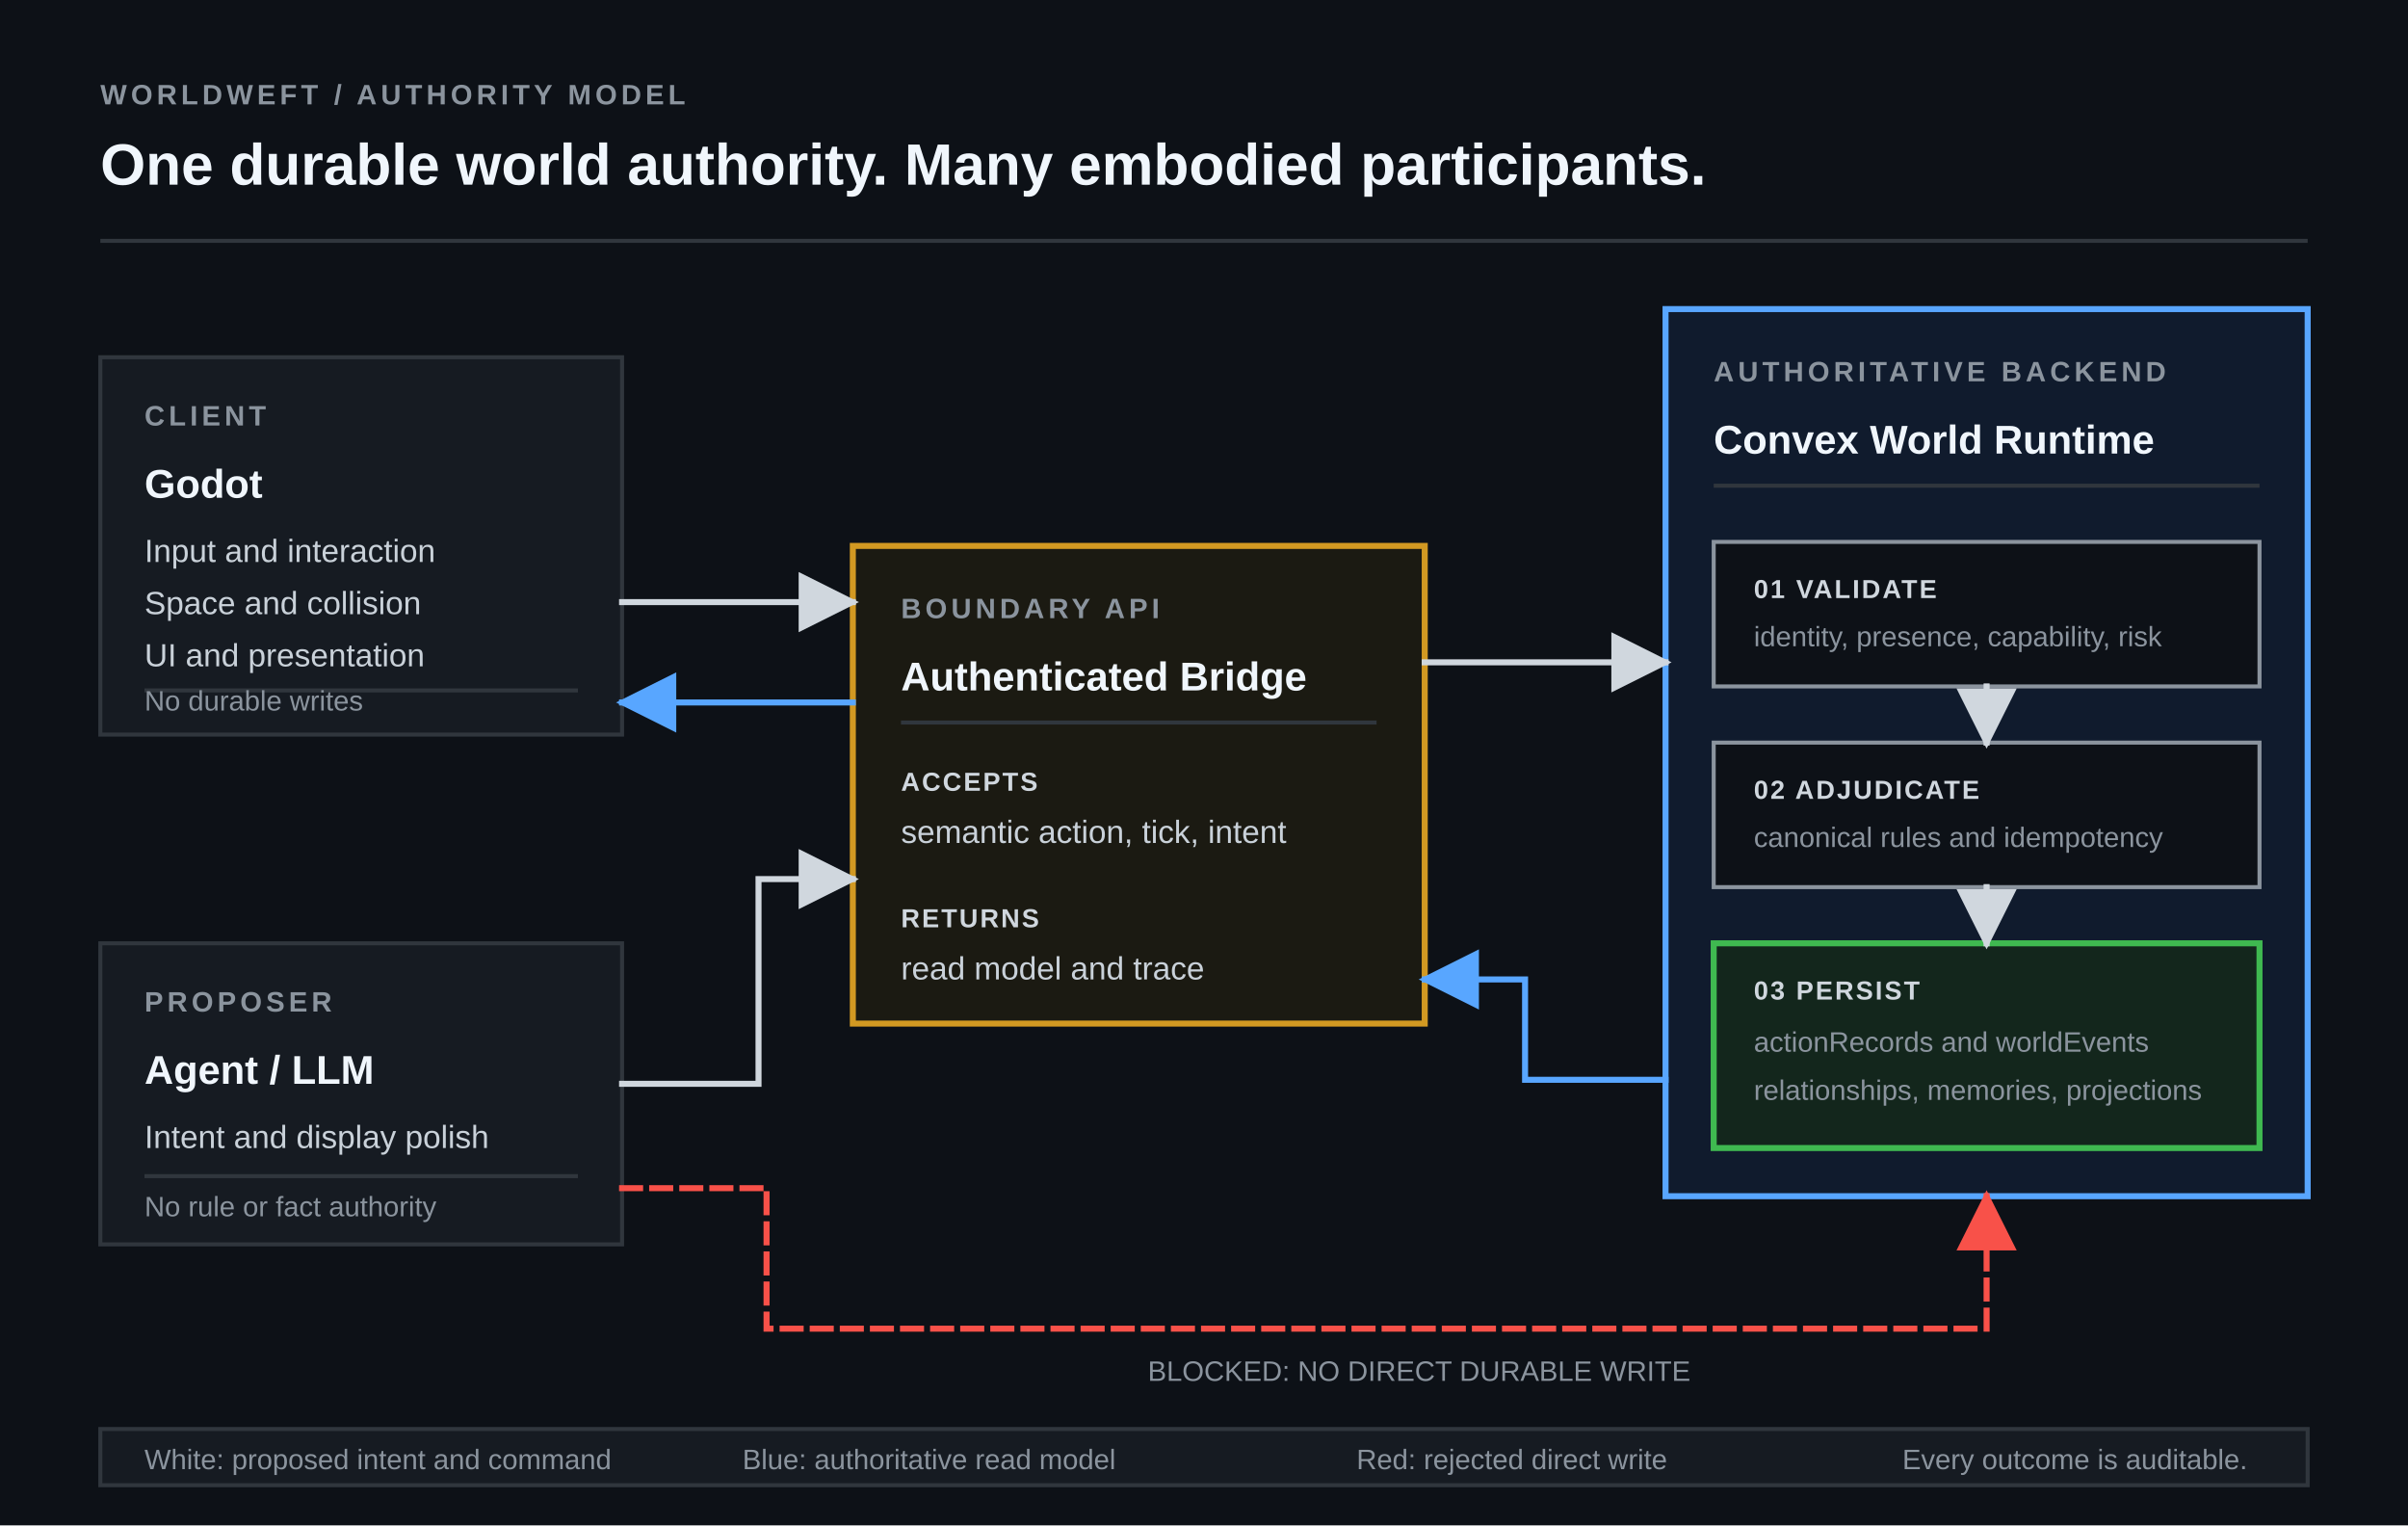
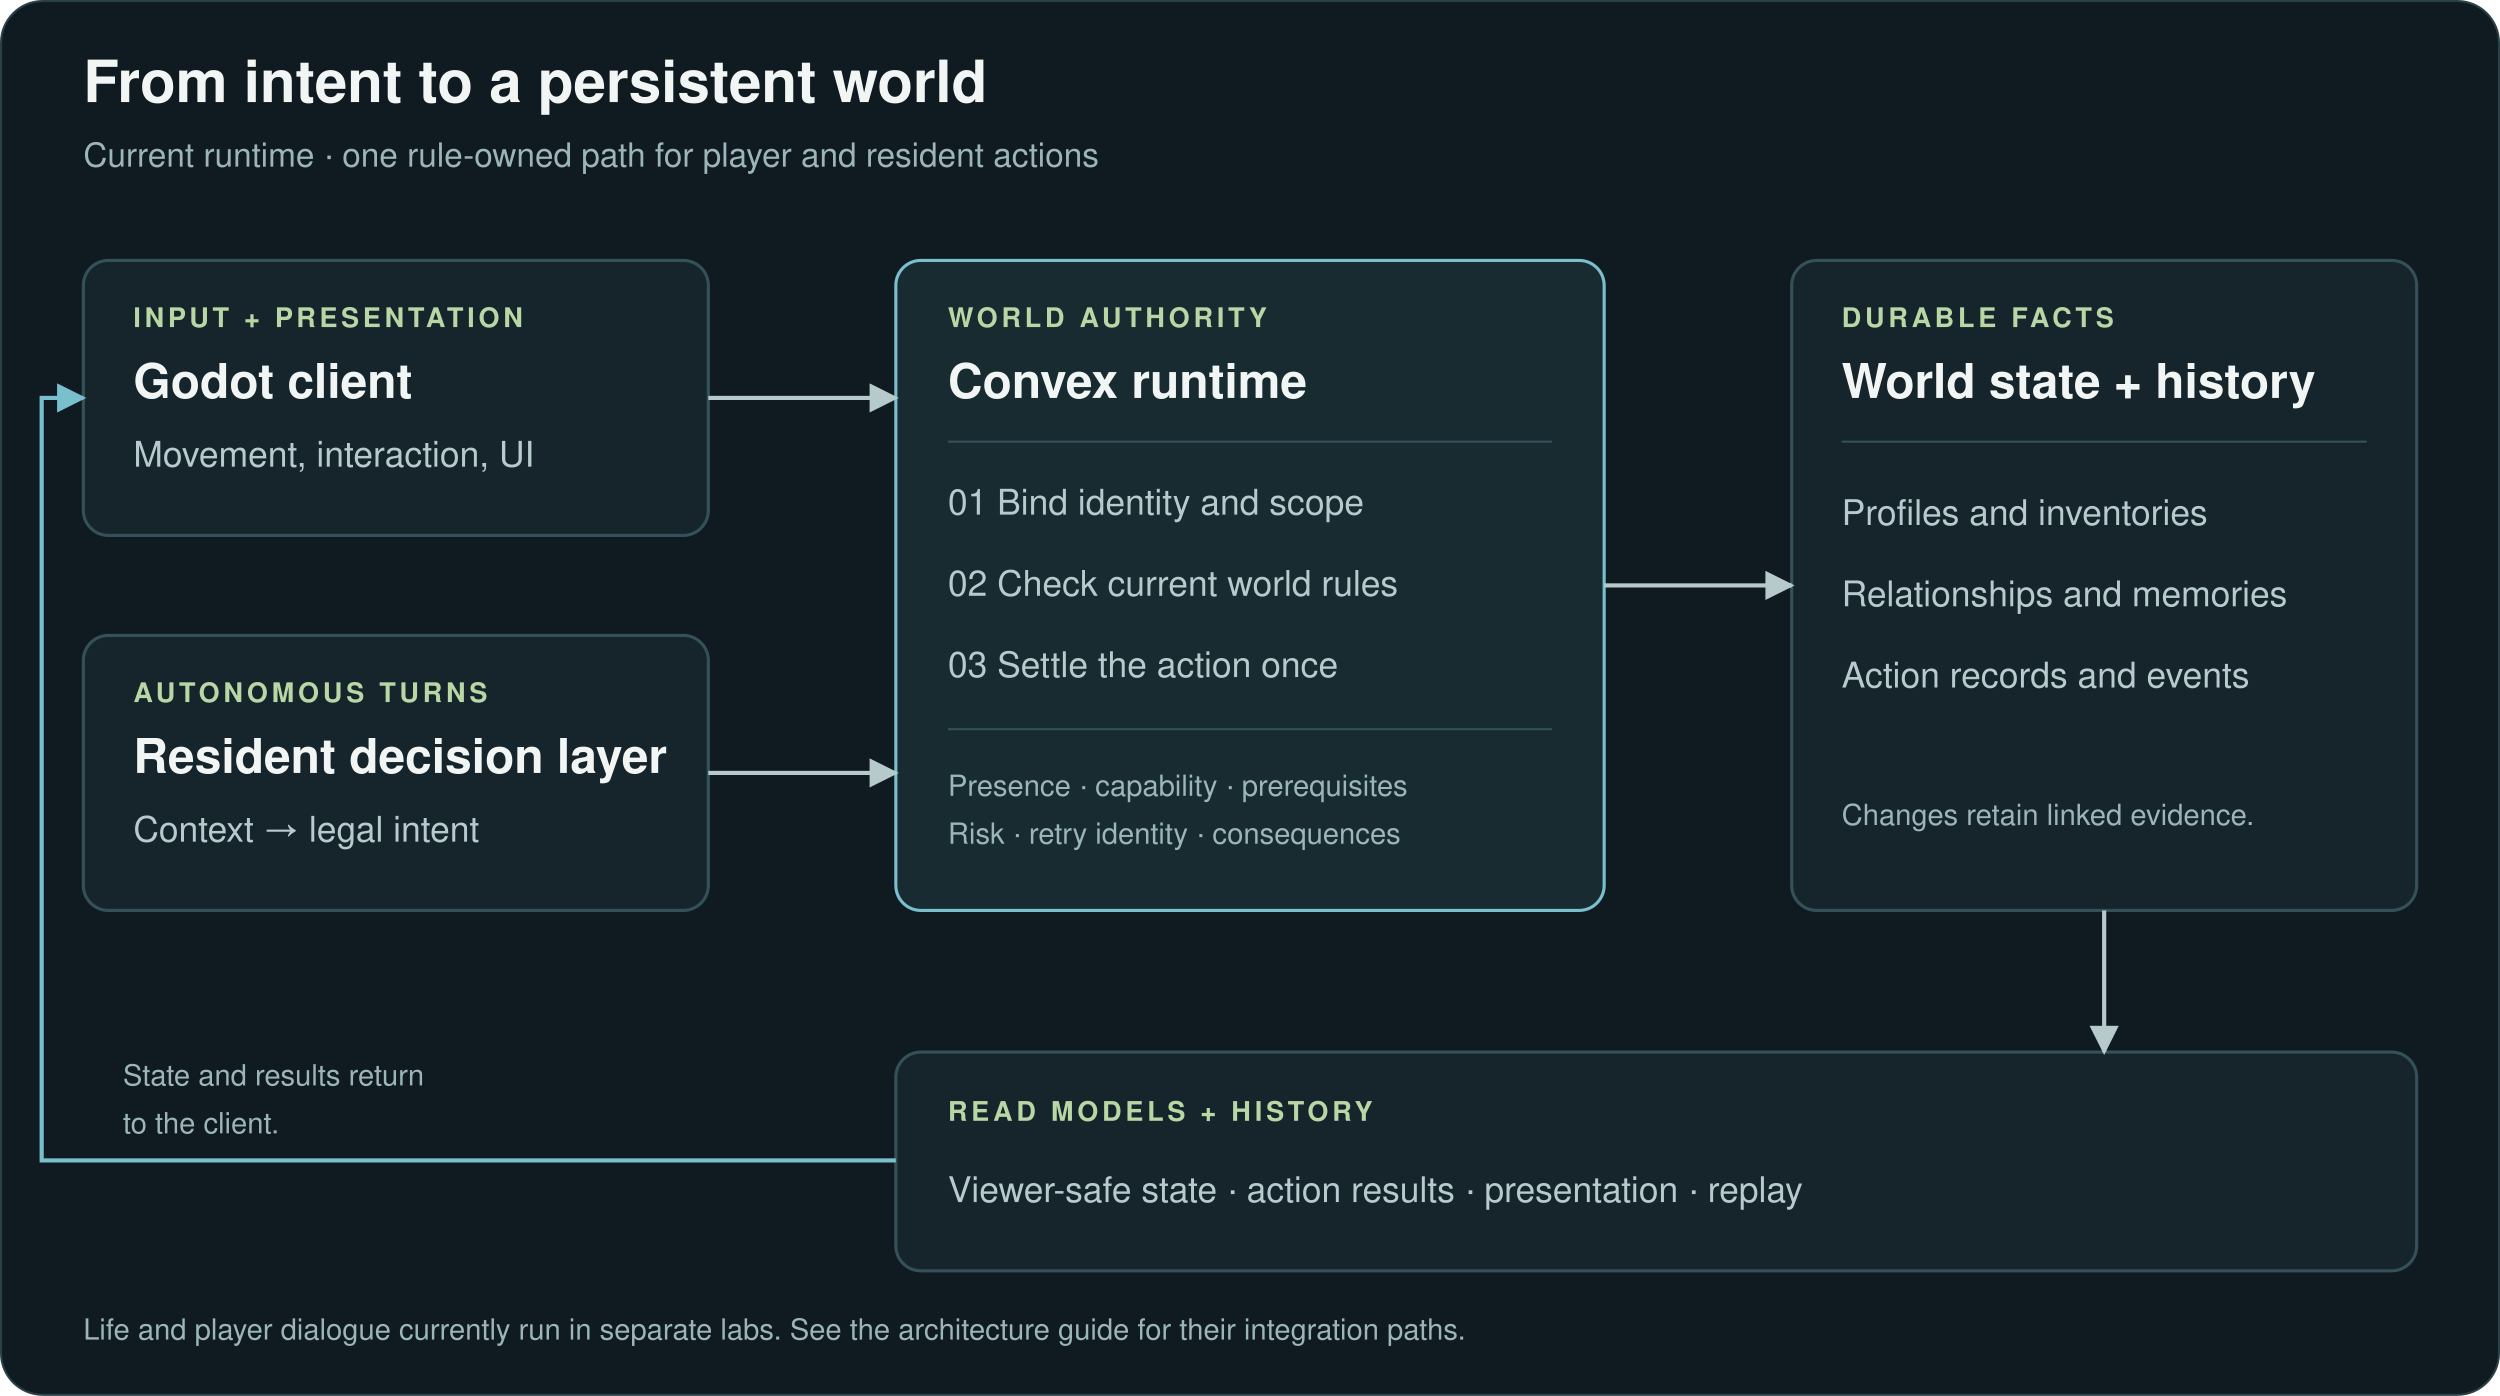
- <svg xmlns="http://www.w3.org/2000/svg" width="1200" height="760" viewBox="0 0 1200 760" role="img" aria-labelledby="title desc">
+ <svg xmlns="http://www.w3.org/2000/svg" width="1200" height="670" viewBox="0 0 1200 670" role="img" aria-labelledby="title desc">
  <defs>
-     <marker id="arrow" markerWidth="10" markerHeight="10" refX="9" refY="5" orient="auto" markerUnits="strokeWidth">
-       <path d="M0 0 L10 5 L0 10 Z" fill="#d0d7de" />
+     <marker id="arrow" viewBox="0 0 10 10" refX="9" refY="5" markerWidth="7" markerHeight="7" orient="auto-start-reverse">
+       <path d="M0 0 L10 5 L0 10z" fill="#b6c9cb" />
    </marker>
-     <marker id="arrow-blue" markerWidth="10" markerHeight="10" refX="9" refY="5" orient="auto" markerUnits="strokeWidth">
-       <path d="M0 0 L10 5 L0 10 Z" fill="#58a6ff" />
-     </marker>
-     <marker id="arrow-red" markerWidth="10" markerHeight="10" refX="9" refY="5" orient="auto" markerUnits="strokeWidth">
-       <path d="M0 0 L10 5 L0 10 Z" fill="#f85149" />
+     <marker id="readArrow" viewBox="0 0 10 10" refX="9" refY="5" markerWidth="7" markerHeight="7" orient="auto">
+       <path d="M0 0 L10 5 L0 10z" fill="#79bfcd" />
    </marker>
    <style>
-       .canvas { fill:#0d1117; }
-       .panel { fill:#161b22; stroke:#30363d; stroke-width:2; }
-       .bridge { fill:#1b1a12; stroke:#d29922; stroke-width:3; }
-       .runtime { fill:#101b2d; stroke:#58a6ff; stroke-width:3; }
-       .step { fill:#0d1117; stroke:#8b949e; stroke-width:2; }
-       .store { fill:#13261c; stroke:#3fb950; stroke-width:3; }
-       .divider { stroke:#30363d; stroke-width:2; }
-       .kicker { fill:#8b949e; font:700 14px Arial,sans-serif; letter-spacing:2px; }
-       .title { fill:#f0f6fc; font:700 29px Arial,sans-serif; }
-       .heading { fill:#f0f6fc; font:700 20px Arial,sans-serif; }
-       .body { fill:#c9d1d9; font:16px Arial,sans-serif; }
-       .small { fill:#8b949e; font:14px Arial,sans-serif; }
-       .label { fill:#d0d7de; font:700 13px Arial,sans-serif; letter-spacing:1px; }
-       .command { fill:none; stroke:#d0d7de; stroke-width:3; stroke-linecap:square; stroke-linejoin:miter; marker-end:url(#arrow); }
-       .projection { fill:none; stroke:#58a6ff; stroke-width:3; stroke-linecap:square; stroke-linejoin:miter; marker-end:url(#arrow-blue); }
-       .blocked { fill:none; stroke:#f85149; stroke-width:3; stroke-dasharray:9 6; stroke-linecap:square; stroke-linejoin:miter; marker-end:url(#arrow-red); }
+       text { font-family:Segoe UI,Helvetica,Arial,sans-serif; }
+       .title { fill:#f1f6f4; font-size:28px; font-weight:600; }
+       .sub { fill:#9bb5b8; font-size:16px; }
+       .label { fill:#b9d6a5; font-size:13px; font-weight:600; letter-spacing:1.8px; }
+       .heading { fill:#f1f6f4; font-size:23px; font-weight:600; }
+       .body { fill:#b7cbcd; font-size:17px; }
+       .note { fill:#9bb5b8; font-size:14px; }
+       .box { fill:#16252c; stroke:#345059; stroke-width:1.5; }
+       .rule { stroke:#345059; stroke-width:1; }
+       .flow { fill:none; stroke:#b6c9cb; stroke-width:2; marker-end:url(#arrow); }
    </style>
  </defs>
-   <rect class="canvas" width="1200" height="760" />
-   <text x="50" y="52" class="kicker">WORLDWEFT / AUTHORITY MODEL</text>
-   <text x="50" y="92" class="title">One durable world authority. Many embodied participants.</text>
-   <line x1="50" y1="120" x2="1150" y2="120" class="divider" />
-   <rect x="50" y="178" width="260" height="188" class="panel" />
-   <text x="72" y="212" class="kicker">CLIENT</text>
-   <text x="72" y="248" class="heading">Godot</text>
-   <text x="72" y="280" class="body">Input and interaction</text>
-   <text x="72" y="306" class="body">Space and collision</text>
-   <text x="72" y="332" class="body">UI and presentation</text>
-   <line x1="72" y1="344" x2="288" y2="344" class="divider" />
-   <text x="72" y="354" class="small">No durable writes</text>
-   <rect x="50" y="470" width="260" height="150" class="panel" />
-   <text x="72" y="504" class="kicker">PROPOSER</text>
-   <text x="72" y="540" class="heading">Agent / LLM</text>
-   <text x="72" y="572" class="body">Intent and display polish</text>
-   <line x1="72" y1="586" x2="288" y2="586" class="divider" />
-   <text x="72" y="606" class="small">No rule or fact authority</text>
-   <rect x="425" y="272" width="285" height="238" class="bridge" />
-   <text x="449" y="308" class="kicker">BOUNDARY API</text>
-   <text x="449" y="344" class="heading">Authenticated Bridge</text>
-   <line x1="449" y1="360" x2="686" y2="360" class="divider" />
-   <text x="449" y="394" class="label">ACCEPTS</text>
-   <text x="449" y="420" class="body">semantic action, tick, intent</text>
-   <text x="449" y="462" class="label">RETURNS</text>
-   <text x="449" y="488" class="body">read model and trace</text>
-   <rect x="830" y="154" width="320" height="442" class="runtime" />
-   <text x="854" y="190" class="kicker">AUTHORITATIVE BACKEND</text>
-   <text x="854" y="226" class="heading">Convex World Runtime</text>
-   <line x1="854" y1="242" x2="1126" y2="242" class="divider" />
-   <rect x="854" y="270" width="272" height="72" class="step" />
-   <text x="874" y="298" class="label">01  VALIDATE</text>
-   <text x="874" y="322" class="small">identity, presence, capability, risk</text>
-   <rect x="854" y="370" width="272" height="72" class="step" />
-   <text x="874" y="398" class="label">02  ADJUDICATE</text>
-   <text x="874" y="422" class="small">canonical rules and idempotency</text>
-   <rect x="854" y="470" width="272" height="102" class="store" />
-   <text x="874" y="498" class="label">03  PERSIST</text>
-   <text x="874" y="524" class="small">actionRecords and worldEvents</text>
-   <text x="874" y="548" class="small">relationships, memories, projections</text>
-   <path d="M310 300 H425" class="command" />
-   <path d="M310 540 H378 V438 H425" class="command" />
-   <path d="M710 330 H830" class="command" />
-   <path d="M990 342 V370" class="command" />
-   <path d="M990 442 V470" class="command" />
-   <path d="M830 538 H760 V488 H710" class="projection" />
-   <path d="M425 350 H310" class="projection" />
-   <path d="M310 592 H382 V662 H990 V596" class="blocked" />
-   <text x="572" y="688" class="small" fill="#f85149">BLOCKED: NO DIRECT DURABLE WRITE</text>
-   <rect x="50" y="712" width="1100" height="28" class="panel" />
-   <text x="72" y="732" class="small">White: proposed intent and command</text>
-   <text x="370" y="732" class="small" fill="#58a6ff">Blue: authoritative read model</text>
-   <text x="676" y="732" class="small" fill="#f85149">Red: rejected direct write</text>
-   <text x="948" y="732" class="small">Every outcome is auditable.</text>
+   <rect x="0.5" y="0.5" width="1199" height="669" rx="20" fill="#101a21" stroke="#2b4045" />
+   <text x="40" y="49" class="title">From intent to a persistent world</text>
+   <text x="40" y="80" class="sub">Current runtime · one rule-owned path for player and resident actions</text>
+   <rect x="40" y="125" width="300" height="132" rx="12" class="box" />
+   <text x="64" y="157" class="label">INPUT + PRESENTATION</text>
+   <text x="64" y="191" class="heading">Godot client</text>
+   <text x="64" y="224" class="body">Movement, interaction, UI</text>
+   <rect x="40" y="305" width="300" height="132" rx="12" class="box" />
+   <text x="64" y="337" class="label">AUTONOMOUS TURNS</text>
+   <text x="64" y="371" class="heading">Resident decision layer</text>
+   <text x="64" y="404" class="body">Context → legal intent</text>
+   <rect x="430" y="125" width="340" height="312" rx="12" fill="#172b31" stroke="#79bfcd" stroke-width="1.5" />
+   <text x="455" y="157" class="label">WORLD AUTHORITY</text>
+   <text x="455" y="191" class="heading">Convex runtime</text>
+   <path d="M455 212 H745" class="rule" />
+   <text x="455" y="247" class="body">01  Bind identity and scope</text>
+   <text x="455" y="286" class="body">02  Check current world rules</text>
+   <text x="455" y="325" class="body">03  Settle the action once</text>
+   <path d="M455 350 H745" class="rule" />
+   <text x="455" y="382" class="note">Presence · capability · prerequisites</text>
+   <text x="455" y="405" class="note">Risk · retry identity · consequences</text>
+   <rect x="860" y="125" width="300" height="312" rx="12" class="box" />
+   <text x="884" y="157" class="label">DURABLE FACTS</text>
+   <text x="884" y="191" class="heading">World state + history</text>
+   <path d="M884 212 H1136" class="rule" />
+   <text x="884" y="252" class="body">Profiles and inventories</text>
+   <text x="884" y="291" class="body">Relationships and memories</text>
+   <text x="884" y="330" class="body">Action records and events</text>
+   <text x="884" y="396" class="note">Changes retain linked evidence.</text>
+   <rect x="430" y="505" width="730" height="105" rx="12" class="box" />
+   <text x="455" y="538" class="label">READ MODELS + HISTORY</text>
+   <text x="455" y="577" class="body">Viewer-safe state · action results · presentation · replay</text>
+   <path d="M340 191 H430" class="flow" />
+   <path d="M340 371 H430" class="flow" />
+   <path d="M770 281 H860" class="flow" />
+   <path d="M1010 437 V505" class="flow" />
+   <path d="M430 557 H20 V191 H40" fill="none" stroke="#79bfcd" stroke-width="2" marker-end="url(#readArrow)" />
+   <text x="59" y="521" class="note">State and results return</text>
+   <text x="59" y="544" class="note">to the client.</text>
+   <text x="40" y="643" class="note">Life and player dialogue currently run in separate labs. See the architecture guide for their integration paths.</text>
</svg>
